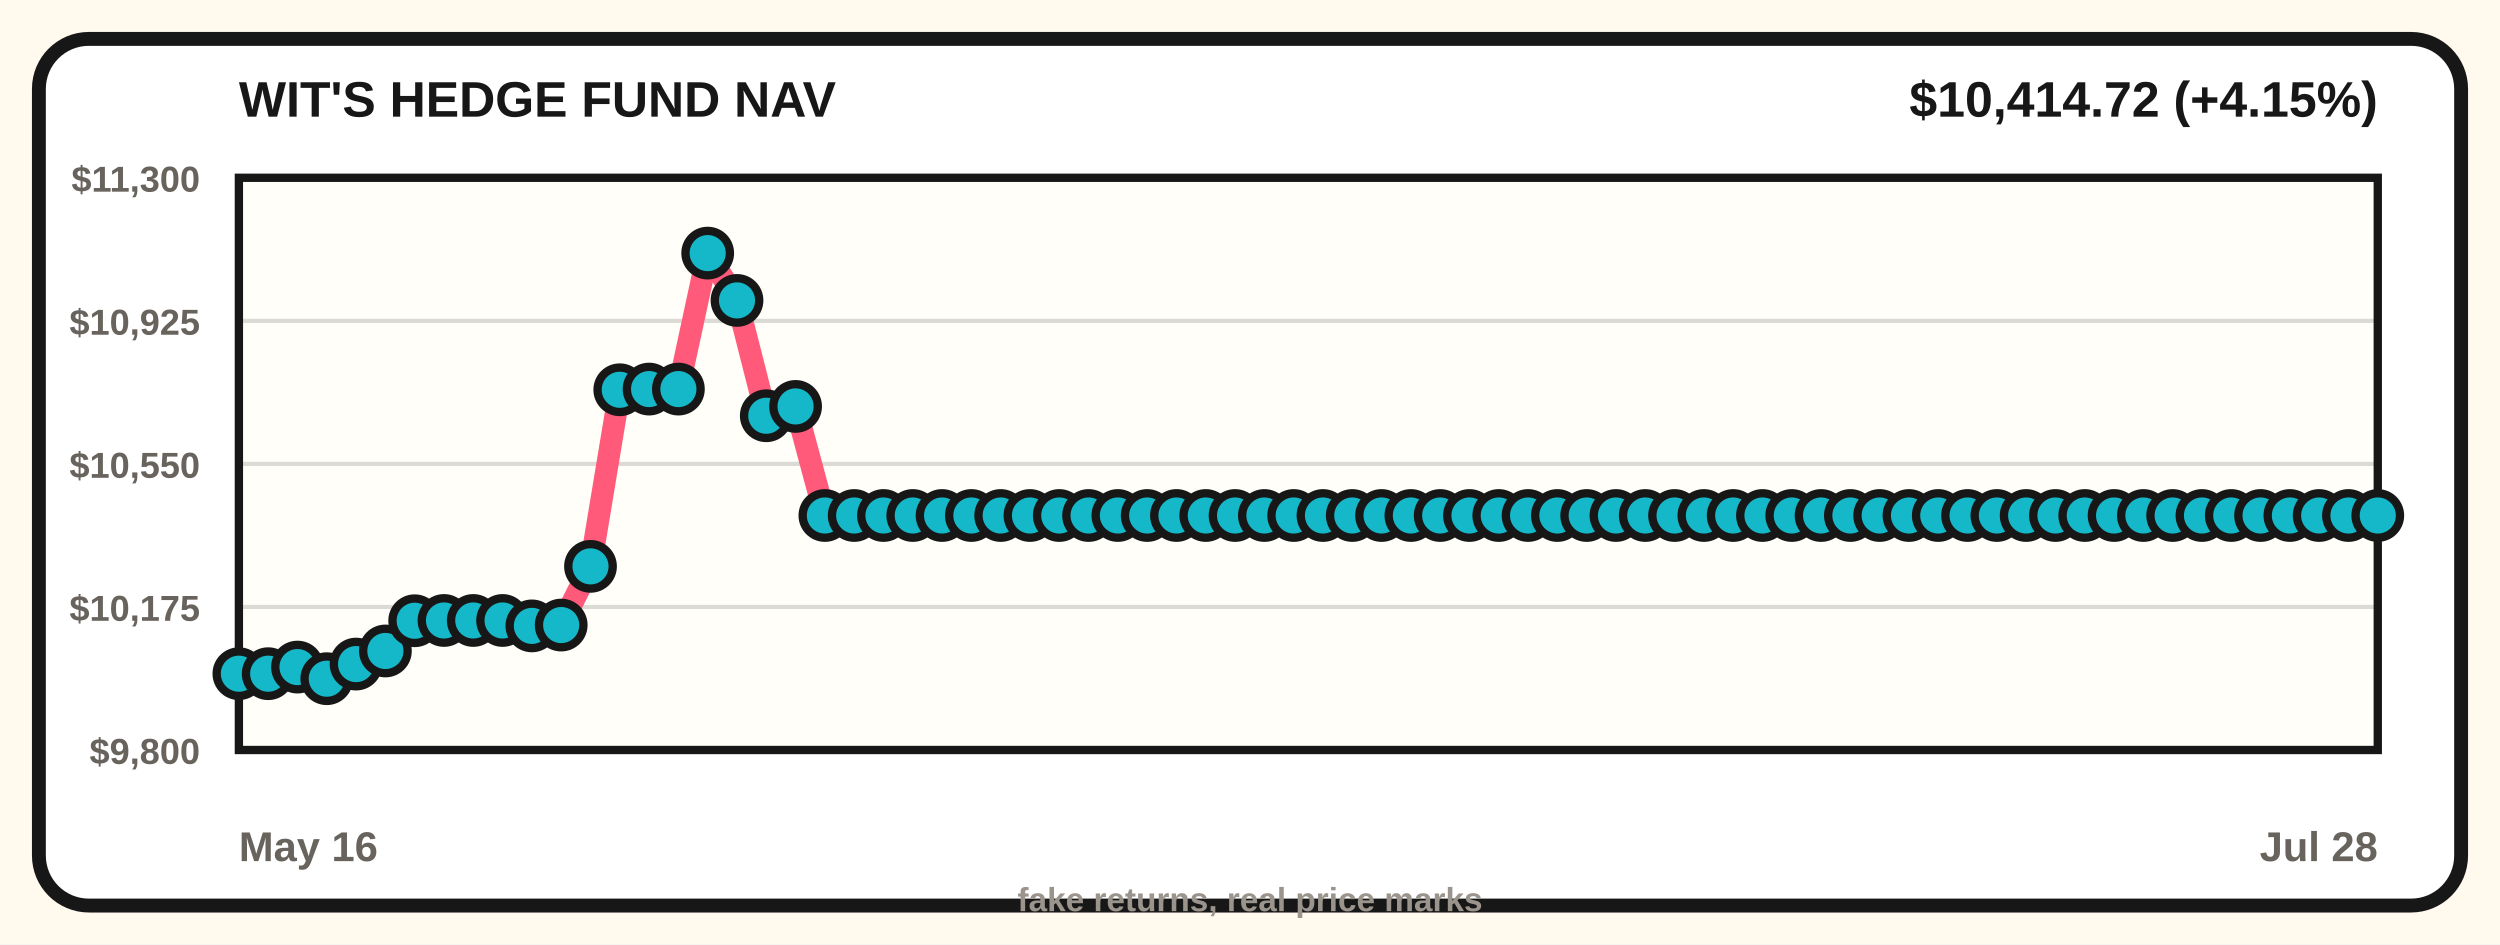
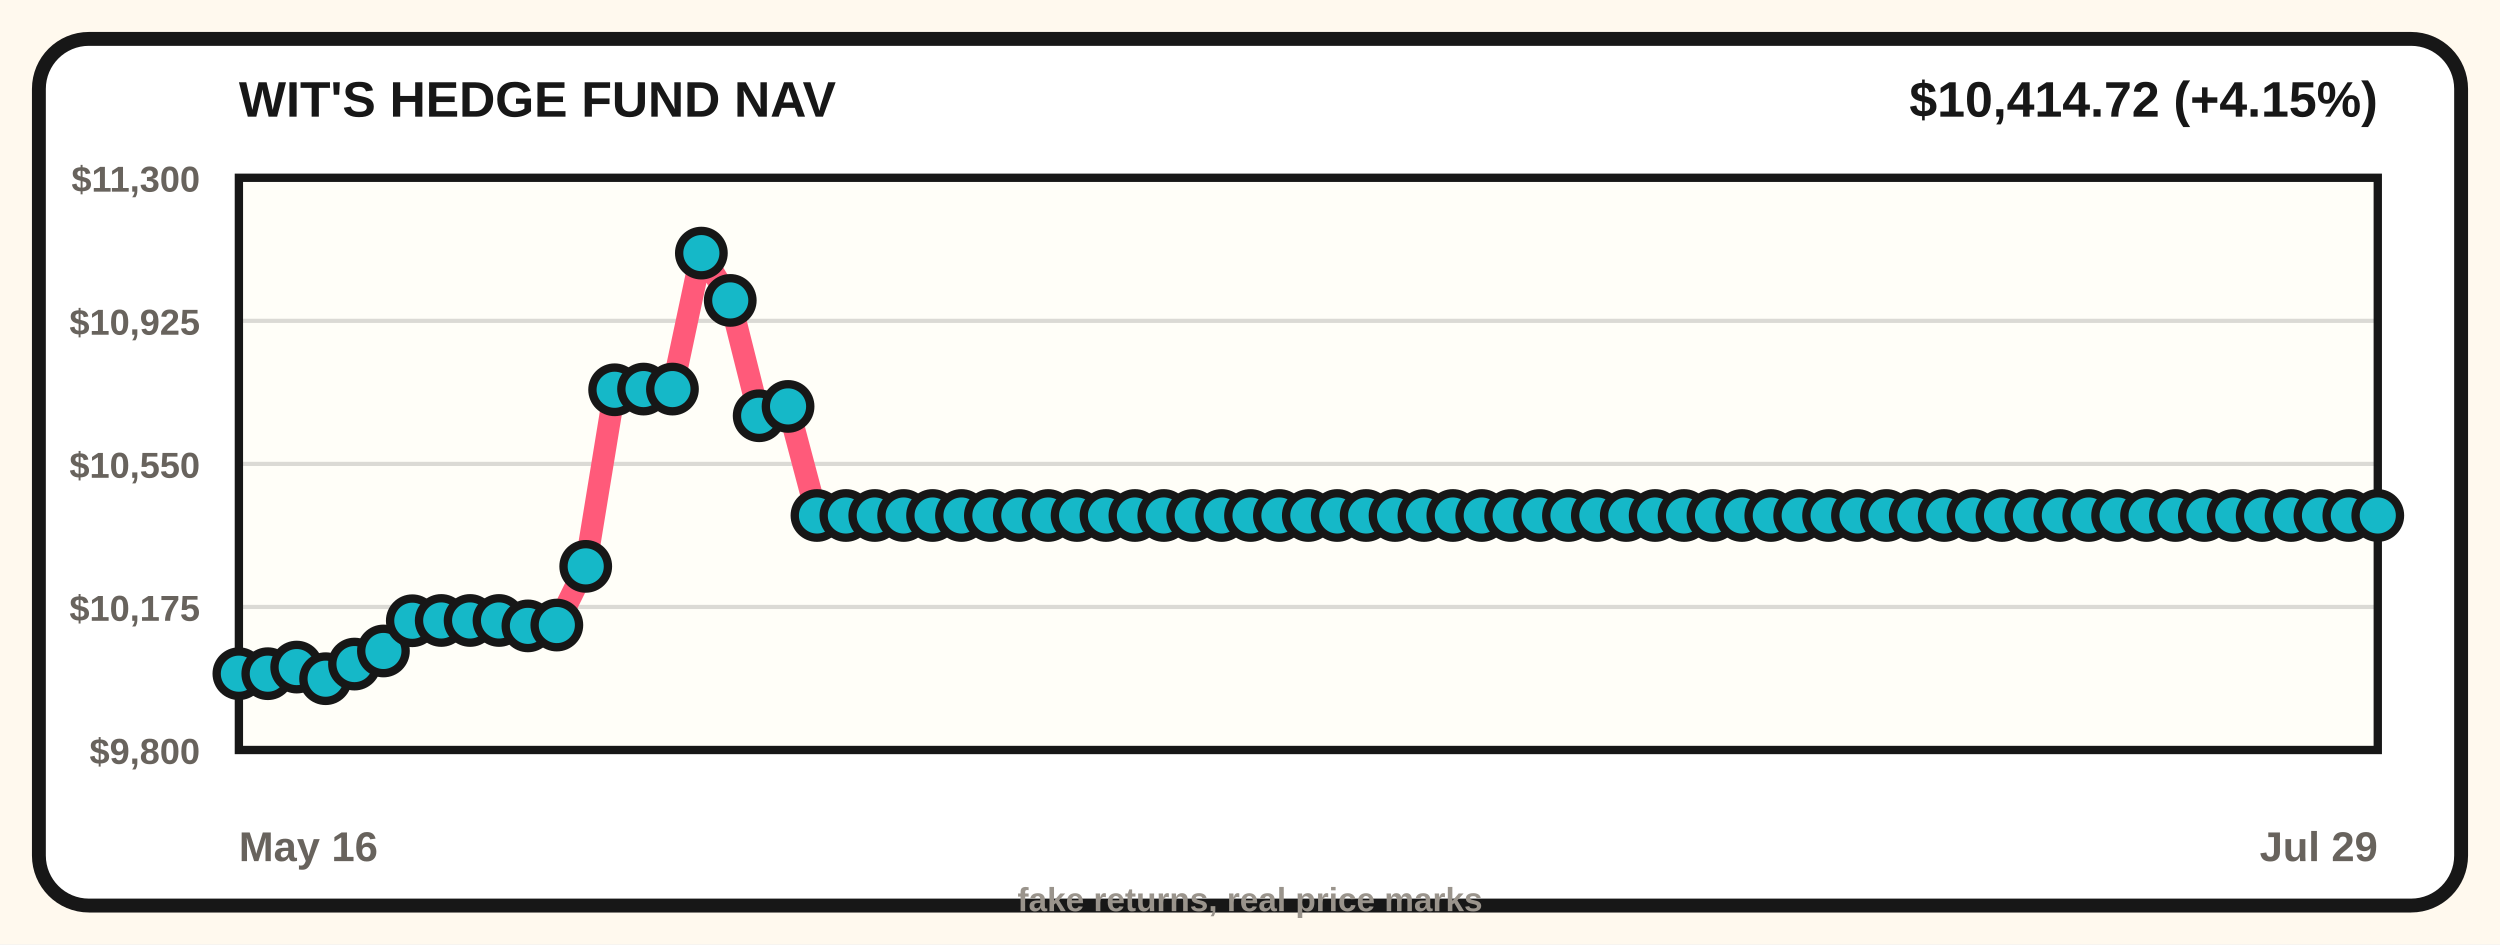
<svg xmlns="http://www.w3.org/2000/svg" width="900" height="340" viewBox="0 0 900 340" role="img" aria-label="Wit's Hedge Fund fake NAV chart">
  <rect width="900" height="340" fill="#fff9ee" />
  <rect x="14" y="14" width="872" height="312" rx="18" fill="#ffffff" stroke="#171717" stroke-width="5" />
  <rect x="86" y="64" width="770" height="206" fill="#fffef8" stroke="#171717" stroke-width="3" />
  <line x1="86" y1="270" x2="856" y2="270" stroke="#171717" stroke-width="1.5" opacity="0.16" />
  <text x="72" y="275" text-anchor="end" font-family="Arial, sans-serif" font-size="13" font-weight="800" fill="#68635d">$9,800</text>
  <line x1="86" y1="218.5" x2="856" y2="218.5" stroke="#171717" stroke-width="1.5" opacity="0.16" />
  <text x="72" y="223.5" text-anchor="end" font-family="Arial, sans-serif" font-size="13" font-weight="800" fill="#68635d">$10,175</text>
  <line x1="86" y1="167" x2="856" y2="167" stroke="#171717" stroke-width="1.5" opacity="0.16" />
  <text x="72" y="172" text-anchor="end" font-family="Arial, sans-serif" font-size="13" font-weight="800" fill="#68635d">$10,550</text>
  <line x1="86" y1="115.5" x2="856" y2="115.5" stroke="#171717" stroke-width="1.5" opacity="0.16" />
  <text x="72" y="120.5" text-anchor="end" font-family="Arial, sans-serif" font-size="13" font-weight="800" fill="#68635d">$10,925</text>
  <line x1="86" y1="64" x2="856" y2="64" stroke="#171717" stroke-width="1.5" opacity="0.16" />
  <text x="72" y="69" text-anchor="end" font-family="Arial, sans-serif" font-size="13" font-weight="800" fill="#68635d">$11,300</text>
-   <polyline points="86,242.53 96.55,242.53 107.1,240.15 117.64,244.33 128.19,239.07 138.74,234.35 149.29,223.47 159.84,223.37 170.38,223.37 180.93,223.37 191.48,225.32 202.03,225.02 212.58,203.89 223.12,140.32 233.67,140.07 244.22,140.07 254.77,91.12 265.32,108.15 275.86,149.67 286.41,146.31 296.96,185.58 307.51,185.58 318.05,185.58 328.6,185.58 339.15,185.58 349.7,185.58 360.25,185.58 370.79,185.58 381.34,185.58 391.89,185.58 402.44,185.58 412.99,185.58 423.53,185.58 434.08,185.58 444.63,185.58 455.18,185.58 465.73,185.58 476.27,185.58 486.82,185.58 497.37,185.58 507.92,185.58 518.47,185.58 529.01,185.58 539.56,185.58 550.11,185.58 560.66,185.58 571.21,185.58 581.75,185.58 592.3,185.58 602.85,185.58 613.4,185.58 623.95,185.58 634.49,185.58 645.04,185.58 655.59,185.58 666.14,185.58 676.68,185.58 687.23,185.58 697.78,185.58 708.33,185.58 718.88,185.58 729.42,185.58 739.97,185.58 750.52,185.58 761.07,185.58 771.62,185.58 782.16,185.58 792.71,185.58 803.26,185.58 813.81,185.58 824.36,185.58 834.9,185.58 845.45,185.58 856,185.58" fill="none" stroke="#ff5a7a" stroke-width="8" stroke-linecap="round" stroke-linejoin="round" />
+   <polyline points="86,242.53 96.41,242.53 106.81,240.15 117.22,244.33 127.62,239.07 138.03,234.35 148.43,223.47 158.84,223.37 169.24,223.37 179.65,223.37 190.05,225.32 200.46,225.02 210.86,203.89 221.27,140.32 231.68,140.07 242.08,140.07 252.49,91.12 262.89,108.15 273.3,149.67 283.7,146.31 294.11,185.58 304.51,185.58 314.92,185.58 325.32,185.58 335.73,185.58 346.14,185.58 356.54,185.58 366.95,185.58 377.35,185.58 387.76,185.58 398.16,185.58 408.57,185.58 418.97,185.58 429.38,185.58 439.78,185.58 450.19,185.58 460.59,185.58 471,185.58 481.41,185.58 491.81,185.58 502.22,185.58 512.62,185.58 523.03,185.58 533.43,185.58 543.84,185.58 554.24,185.58 564.65,185.58 575.05,185.58 585.46,185.58 595.86,185.58 606.27,185.58 616.68,185.58 627.08,185.58 637.49,185.58 647.89,185.58 658.3,185.58 668.7,185.58 679.11,185.58 689.51,185.58 699.92,185.58 710.32,185.58 720.73,185.58 731.14,185.58 741.54,185.58 751.95,185.58 762.35,185.58 772.76,185.58 783.16,185.58 793.57,185.58 803.97,185.58 814.38,185.58 824.78,185.58 835.19,185.58 845.59,185.58 856,185.58" fill="none" stroke="#ff5a7a" stroke-width="8" stroke-linecap="round" stroke-linejoin="round" />
  <circle cx="86" cy="242.53" r="8" fill="#15b8c8" stroke="#171717" stroke-width="3" />
-   <circle cx="96.55" cy="242.53" r="8" fill="#15b8c8" stroke="#171717" stroke-width="3" />
-   <circle cx="107.1" cy="240.15" r="8" fill="#15b8c8" stroke="#171717" stroke-width="3" />
-   <circle cx="117.64" cy="244.33" r="8" fill="#15b8c8" stroke="#171717" stroke-width="3" />
-   <circle cx="128.19" cy="239.07" r="8" fill="#15b8c8" stroke="#171717" stroke-width="3" />
-   <circle cx="138.74" cy="234.35" r="8" fill="#15b8c8" stroke="#171717" stroke-width="3" />
-   <circle cx="149.29" cy="223.47" r="8" fill="#15b8c8" stroke="#171717" stroke-width="3" />
-   <circle cx="159.84" cy="223.37" r="8" fill="#15b8c8" stroke="#171717" stroke-width="3" />
-   <circle cx="170.38" cy="223.37" r="8" fill="#15b8c8" stroke="#171717" stroke-width="3" />
-   <circle cx="180.93" cy="223.37" r="8" fill="#15b8c8" stroke="#171717" stroke-width="3" />
-   <circle cx="191.48" cy="225.32" r="8" fill="#15b8c8" stroke="#171717" stroke-width="3" />
-   <circle cx="202.03" cy="225.02" r="8" fill="#15b8c8" stroke="#171717" stroke-width="3" />
-   <circle cx="212.58" cy="203.89" r="8" fill="#15b8c8" stroke="#171717" stroke-width="3" />
-   <circle cx="223.12" cy="140.32" r="8" fill="#15b8c8" stroke="#171717" stroke-width="3" />
-   <circle cx="233.67" cy="140.07" r="8" fill="#15b8c8" stroke="#171717" stroke-width="3" />
-   <circle cx="244.22" cy="140.07" r="8" fill="#15b8c8" stroke="#171717" stroke-width="3" />
-   <circle cx="254.77" cy="91.12" r="8" fill="#15b8c8" stroke="#171717" stroke-width="3" />
-   <circle cx="265.32" cy="108.15" r="8" fill="#15b8c8" stroke="#171717" stroke-width="3" />
-   <circle cx="275.86" cy="149.67" r="8" fill="#15b8c8" stroke="#171717" stroke-width="3" />
-   <circle cx="286.41" cy="146.31" r="8" fill="#15b8c8" stroke="#171717" stroke-width="3" />
-   <circle cx="296.96" cy="185.58" r="8" fill="#15b8c8" stroke="#171717" stroke-width="3" />
-   <circle cx="307.51" cy="185.58" r="8" fill="#15b8c8" stroke="#171717" stroke-width="3" />
-   <circle cx="318.05" cy="185.58" r="8" fill="#15b8c8" stroke="#171717" stroke-width="3" />
-   <circle cx="328.6" cy="185.58" r="8" fill="#15b8c8" stroke="#171717" stroke-width="3" />
-   <circle cx="339.15" cy="185.58" r="8" fill="#15b8c8" stroke="#171717" stroke-width="3" />
-   <circle cx="349.7" cy="185.58" r="8" fill="#15b8c8" stroke="#171717" stroke-width="3" />
-   <circle cx="360.25" cy="185.58" r="8" fill="#15b8c8" stroke="#171717" stroke-width="3" />
-   <circle cx="370.79" cy="185.58" r="8" fill="#15b8c8" stroke="#171717" stroke-width="3" />
-   <circle cx="381.34" cy="185.58" r="8" fill="#15b8c8" stroke="#171717" stroke-width="3" />
-   <circle cx="391.89" cy="185.58" r="8" fill="#15b8c8" stroke="#171717" stroke-width="3" />
-   <circle cx="402.44" cy="185.58" r="8" fill="#15b8c8" stroke="#171717" stroke-width="3" />
-   <circle cx="412.99" cy="185.58" r="8" fill="#15b8c8" stroke="#171717" stroke-width="3" />
-   <circle cx="423.53" cy="185.58" r="8" fill="#15b8c8" stroke="#171717" stroke-width="3" />
-   <circle cx="434.08" cy="185.58" r="8" fill="#15b8c8" stroke="#171717" stroke-width="3" />
-   <circle cx="444.63" cy="185.58" r="8" fill="#15b8c8" stroke="#171717" stroke-width="3" />
-   <circle cx="455.18" cy="185.58" r="8" fill="#15b8c8" stroke="#171717" stroke-width="3" />
-   <circle cx="465.73" cy="185.58" r="8" fill="#15b8c8" stroke="#171717" stroke-width="3" />
-   <circle cx="476.27" cy="185.58" r="8" fill="#15b8c8" stroke="#171717" stroke-width="3" />
-   <circle cx="486.82" cy="185.58" r="8" fill="#15b8c8" stroke="#171717" stroke-width="3" />
-   <circle cx="497.37" cy="185.58" r="8" fill="#15b8c8" stroke="#171717" stroke-width="3" />
-   <circle cx="507.92" cy="185.58" r="8" fill="#15b8c8" stroke="#171717" stroke-width="3" />
-   <circle cx="518.47" cy="185.58" r="8" fill="#15b8c8" stroke="#171717" stroke-width="3" />
-   <circle cx="529.01" cy="185.58" r="8" fill="#15b8c8" stroke="#171717" stroke-width="3" />
-   <circle cx="539.56" cy="185.58" r="8" fill="#15b8c8" stroke="#171717" stroke-width="3" />
-   <circle cx="550.11" cy="185.58" r="8" fill="#15b8c8" stroke="#171717" stroke-width="3" />
-   <circle cx="560.66" cy="185.58" r="8" fill="#15b8c8" stroke="#171717" stroke-width="3" />
-   <circle cx="571.21" cy="185.58" r="8" fill="#15b8c8" stroke="#171717" stroke-width="3" />
-   <circle cx="581.75" cy="185.58" r="8" fill="#15b8c8" stroke="#171717" stroke-width="3" />
-   <circle cx="592.3" cy="185.58" r="8" fill="#15b8c8" stroke="#171717" stroke-width="3" />
-   <circle cx="602.85" cy="185.58" r="8" fill="#15b8c8" stroke="#171717" stroke-width="3" />
-   <circle cx="613.4" cy="185.58" r="8" fill="#15b8c8" stroke="#171717" stroke-width="3" />
-   <circle cx="623.95" cy="185.58" r="8" fill="#15b8c8" stroke="#171717" stroke-width="3" />
-   <circle cx="634.49" cy="185.58" r="8" fill="#15b8c8" stroke="#171717" stroke-width="3" />
-   <circle cx="645.04" cy="185.58" r="8" fill="#15b8c8" stroke="#171717" stroke-width="3" />
-   <circle cx="655.59" cy="185.58" r="8" fill="#15b8c8" stroke="#171717" stroke-width="3" />
-   <circle cx="666.14" cy="185.58" r="8" fill="#15b8c8" stroke="#171717" stroke-width="3" />
-   <circle cx="676.68" cy="185.58" r="8" fill="#15b8c8" stroke="#171717" stroke-width="3" />
-   <circle cx="687.23" cy="185.58" r="8" fill="#15b8c8" stroke="#171717" stroke-width="3" />
-   <circle cx="697.78" cy="185.58" r="8" fill="#15b8c8" stroke="#171717" stroke-width="3" />
-   <circle cx="708.33" cy="185.58" r="8" fill="#15b8c8" stroke="#171717" stroke-width="3" />
-   <circle cx="718.88" cy="185.58" r="8" fill="#15b8c8" stroke="#171717" stroke-width="3" />
-   <circle cx="729.42" cy="185.58" r="8" fill="#15b8c8" stroke="#171717" stroke-width="3" />
-   <circle cx="739.97" cy="185.58" r="8" fill="#15b8c8" stroke="#171717" stroke-width="3" />
-   <circle cx="750.52" cy="185.58" r="8" fill="#15b8c8" stroke="#171717" stroke-width="3" />
-   <circle cx="761.07" cy="185.58" r="8" fill="#15b8c8" stroke="#171717" stroke-width="3" />
-   <circle cx="771.62" cy="185.58" r="8" fill="#15b8c8" stroke="#171717" stroke-width="3" />
-   <circle cx="782.16" cy="185.58" r="8" fill="#15b8c8" stroke="#171717" stroke-width="3" />
-   <circle cx="792.71" cy="185.58" r="8" fill="#15b8c8" stroke="#171717" stroke-width="3" />
-   <circle cx="803.26" cy="185.58" r="8" fill="#15b8c8" stroke="#171717" stroke-width="3" />
-   <circle cx="813.81" cy="185.58" r="8" fill="#15b8c8" stroke="#171717" stroke-width="3" />
-   <circle cx="824.36" cy="185.58" r="8" fill="#15b8c8" stroke="#171717" stroke-width="3" />
-   <circle cx="834.9" cy="185.58" r="8" fill="#15b8c8" stroke="#171717" stroke-width="3" />
-   <circle cx="845.45" cy="185.58" r="8" fill="#15b8c8" stroke="#171717" stroke-width="3" />
+   <circle cx="96.41" cy="242.53" r="8" fill="#15b8c8" stroke="#171717" stroke-width="3" />
+   <circle cx="106.81" cy="240.15" r="8" fill="#15b8c8" stroke="#171717" stroke-width="3" />
+   <circle cx="117.22" cy="244.33" r="8" fill="#15b8c8" stroke="#171717" stroke-width="3" />
+   <circle cx="127.62" cy="239.07" r="8" fill="#15b8c8" stroke="#171717" stroke-width="3" />
+   <circle cx="138.03" cy="234.35" r="8" fill="#15b8c8" stroke="#171717" stroke-width="3" />
+   <circle cx="148.43" cy="223.47" r="8" fill="#15b8c8" stroke="#171717" stroke-width="3" />
+   <circle cx="158.84" cy="223.37" r="8" fill="#15b8c8" stroke="#171717" stroke-width="3" />
+   <circle cx="169.24" cy="223.37" r="8" fill="#15b8c8" stroke="#171717" stroke-width="3" />
+   <circle cx="179.65" cy="223.37" r="8" fill="#15b8c8" stroke="#171717" stroke-width="3" />
+   <circle cx="190.05" cy="225.32" r="8" fill="#15b8c8" stroke="#171717" stroke-width="3" />
+   <circle cx="200.46" cy="225.02" r="8" fill="#15b8c8" stroke="#171717" stroke-width="3" />
+   <circle cx="210.86" cy="203.89" r="8" fill="#15b8c8" stroke="#171717" stroke-width="3" />
+   <circle cx="221.27" cy="140.32" r="8" fill="#15b8c8" stroke="#171717" stroke-width="3" />
+   <circle cx="231.68" cy="140.07" r="8" fill="#15b8c8" stroke="#171717" stroke-width="3" />
+   <circle cx="242.08" cy="140.07" r="8" fill="#15b8c8" stroke="#171717" stroke-width="3" />
+   <circle cx="252.49" cy="91.12" r="8" fill="#15b8c8" stroke="#171717" stroke-width="3" />
+   <circle cx="262.89" cy="108.15" r="8" fill="#15b8c8" stroke="#171717" stroke-width="3" />
+   <circle cx="273.3" cy="149.67" r="8" fill="#15b8c8" stroke="#171717" stroke-width="3" />
+   <circle cx="283.7" cy="146.31" r="8" fill="#15b8c8" stroke="#171717" stroke-width="3" />
+   <circle cx="294.11" cy="185.58" r="8" fill="#15b8c8" stroke="#171717" stroke-width="3" />
+   <circle cx="304.51" cy="185.58" r="8" fill="#15b8c8" stroke="#171717" stroke-width="3" />
+   <circle cx="314.92" cy="185.58" r="8" fill="#15b8c8" stroke="#171717" stroke-width="3" />
+   <circle cx="325.32" cy="185.58" r="8" fill="#15b8c8" stroke="#171717" stroke-width="3" />
+   <circle cx="335.73" cy="185.58" r="8" fill="#15b8c8" stroke="#171717" stroke-width="3" />
+   <circle cx="346.14" cy="185.58" r="8" fill="#15b8c8" stroke="#171717" stroke-width="3" />
+   <circle cx="356.54" cy="185.58" r="8" fill="#15b8c8" stroke="#171717" stroke-width="3" />
+   <circle cx="366.95" cy="185.58" r="8" fill="#15b8c8" stroke="#171717" stroke-width="3" />
+   <circle cx="377.35" cy="185.58" r="8" fill="#15b8c8" stroke="#171717" stroke-width="3" />
+   <circle cx="387.76" cy="185.58" r="8" fill="#15b8c8" stroke="#171717" stroke-width="3" />
+   <circle cx="398.16" cy="185.58" r="8" fill="#15b8c8" stroke="#171717" stroke-width="3" />
+   <circle cx="408.57" cy="185.58" r="8" fill="#15b8c8" stroke="#171717" stroke-width="3" />
+   <circle cx="418.97" cy="185.58" r="8" fill="#15b8c8" stroke="#171717" stroke-width="3" />
+   <circle cx="429.38" cy="185.58" r="8" fill="#15b8c8" stroke="#171717" stroke-width="3" />
+   <circle cx="439.78" cy="185.58" r="8" fill="#15b8c8" stroke="#171717" stroke-width="3" />
+   <circle cx="450.19" cy="185.58" r="8" fill="#15b8c8" stroke="#171717" stroke-width="3" />
+   <circle cx="460.59" cy="185.58" r="8" fill="#15b8c8" stroke="#171717" stroke-width="3" />
+   <circle cx="471" cy="185.58" r="8" fill="#15b8c8" stroke="#171717" stroke-width="3" />
+   <circle cx="481.41" cy="185.58" r="8" fill="#15b8c8" stroke="#171717" stroke-width="3" />
+   <circle cx="491.81" cy="185.58" r="8" fill="#15b8c8" stroke="#171717" stroke-width="3" />
+   <circle cx="502.22" cy="185.58" r="8" fill="#15b8c8" stroke="#171717" stroke-width="3" />
+   <circle cx="512.62" cy="185.58" r="8" fill="#15b8c8" stroke="#171717" stroke-width="3" />
+   <circle cx="523.03" cy="185.58" r="8" fill="#15b8c8" stroke="#171717" stroke-width="3" />
+   <circle cx="533.43" cy="185.58" r="8" fill="#15b8c8" stroke="#171717" stroke-width="3" />
+   <circle cx="543.84" cy="185.58" r="8" fill="#15b8c8" stroke="#171717" stroke-width="3" />
+   <circle cx="554.24" cy="185.58" r="8" fill="#15b8c8" stroke="#171717" stroke-width="3" />
+   <circle cx="564.65" cy="185.58" r="8" fill="#15b8c8" stroke="#171717" stroke-width="3" />
+   <circle cx="575.05" cy="185.58" r="8" fill="#15b8c8" stroke="#171717" stroke-width="3" />
+   <circle cx="585.46" cy="185.58" r="8" fill="#15b8c8" stroke="#171717" stroke-width="3" />
+   <circle cx="595.86" cy="185.58" r="8" fill="#15b8c8" stroke="#171717" stroke-width="3" />
+   <circle cx="606.27" cy="185.58" r="8" fill="#15b8c8" stroke="#171717" stroke-width="3" />
+   <circle cx="616.68" cy="185.58" r="8" fill="#15b8c8" stroke="#171717" stroke-width="3" />
+   <circle cx="627.08" cy="185.58" r="8" fill="#15b8c8" stroke="#171717" stroke-width="3" />
+   <circle cx="637.49" cy="185.58" r="8" fill="#15b8c8" stroke="#171717" stroke-width="3" />
+   <circle cx="647.89" cy="185.58" r="8" fill="#15b8c8" stroke="#171717" stroke-width="3" />
+   <circle cx="658.3" cy="185.58" r="8" fill="#15b8c8" stroke="#171717" stroke-width="3" />
+   <circle cx="668.7" cy="185.58" r="8" fill="#15b8c8" stroke="#171717" stroke-width="3" />
+   <circle cx="679.11" cy="185.58" r="8" fill="#15b8c8" stroke="#171717" stroke-width="3" />
+   <circle cx="689.51" cy="185.58" r="8" fill="#15b8c8" stroke="#171717" stroke-width="3" />
+   <circle cx="699.92" cy="185.58" r="8" fill="#15b8c8" stroke="#171717" stroke-width="3" />
+   <circle cx="710.32" cy="185.58" r="8" fill="#15b8c8" stroke="#171717" stroke-width="3" />
+   <circle cx="720.73" cy="185.58" r="8" fill="#15b8c8" stroke="#171717" stroke-width="3" />
+   <circle cx="731.14" cy="185.58" r="8" fill="#15b8c8" stroke="#171717" stroke-width="3" />
+   <circle cx="741.54" cy="185.58" r="8" fill="#15b8c8" stroke="#171717" stroke-width="3" />
+   <circle cx="751.95" cy="185.58" r="8" fill="#15b8c8" stroke="#171717" stroke-width="3" />
+   <circle cx="762.35" cy="185.58" r="8" fill="#15b8c8" stroke="#171717" stroke-width="3" />
+   <circle cx="772.76" cy="185.58" r="8" fill="#15b8c8" stroke="#171717" stroke-width="3" />
+   <circle cx="783.16" cy="185.58" r="8" fill="#15b8c8" stroke="#171717" stroke-width="3" />
+   <circle cx="793.57" cy="185.58" r="8" fill="#15b8c8" stroke="#171717" stroke-width="3" />
+   <circle cx="803.97" cy="185.58" r="8" fill="#15b8c8" stroke="#171717" stroke-width="3" />
+   <circle cx="814.38" cy="185.58" r="8" fill="#15b8c8" stroke="#171717" stroke-width="3" />
+   <circle cx="824.78" cy="185.58" r="8" fill="#15b8c8" stroke="#171717" stroke-width="3" />
+   <circle cx="835.19" cy="185.58" r="8" fill="#15b8c8" stroke="#171717" stroke-width="3" />
+   <circle cx="845.59" cy="185.58" r="8" fill="#15b8c8" stroke="#171717" stroke-width="3" />
  <circle cx="856" cy="185.58" r="8" fill="#15b8c8" stroke="#171717" stroke-width="3" />
  <text x="86" y="42" font-family="Arial, sans-serif" font-size="18" font-weight="900" fill="#171717">WIT'S HEDGE FUND NAV</text>
  <text x="856" y="42" text-anchor="end" font-family="Arial, sans-serif" font-size="18" font-weight="900" fill="#171717">$10,414.72 (+4.15%)</text>
  <text x="86" y="310" text-anchor="start" font-family="Arial, sans-serif" font-size="15" font-weight="900" fill="#68635d">May 16</text>
-   <text x="856" y="310" text-anchor="end" font-family="Arial, sans-serif" font-size="15" font-weight="900" fill="#68635d">Jul 28</text>
+   <text x="856" y="310" text-anchor="end" font-family="Arial, sans-serif" font-size="15" font-weight="900" fill="#68635d">Jul 29</text>
  <text x="450" y="328" text-anchor="middle" font-family="Arial, sans-serif" font-size="12" font-weight="800" fill="#9a948c">fake returns, real price marks</text>
</svg>
